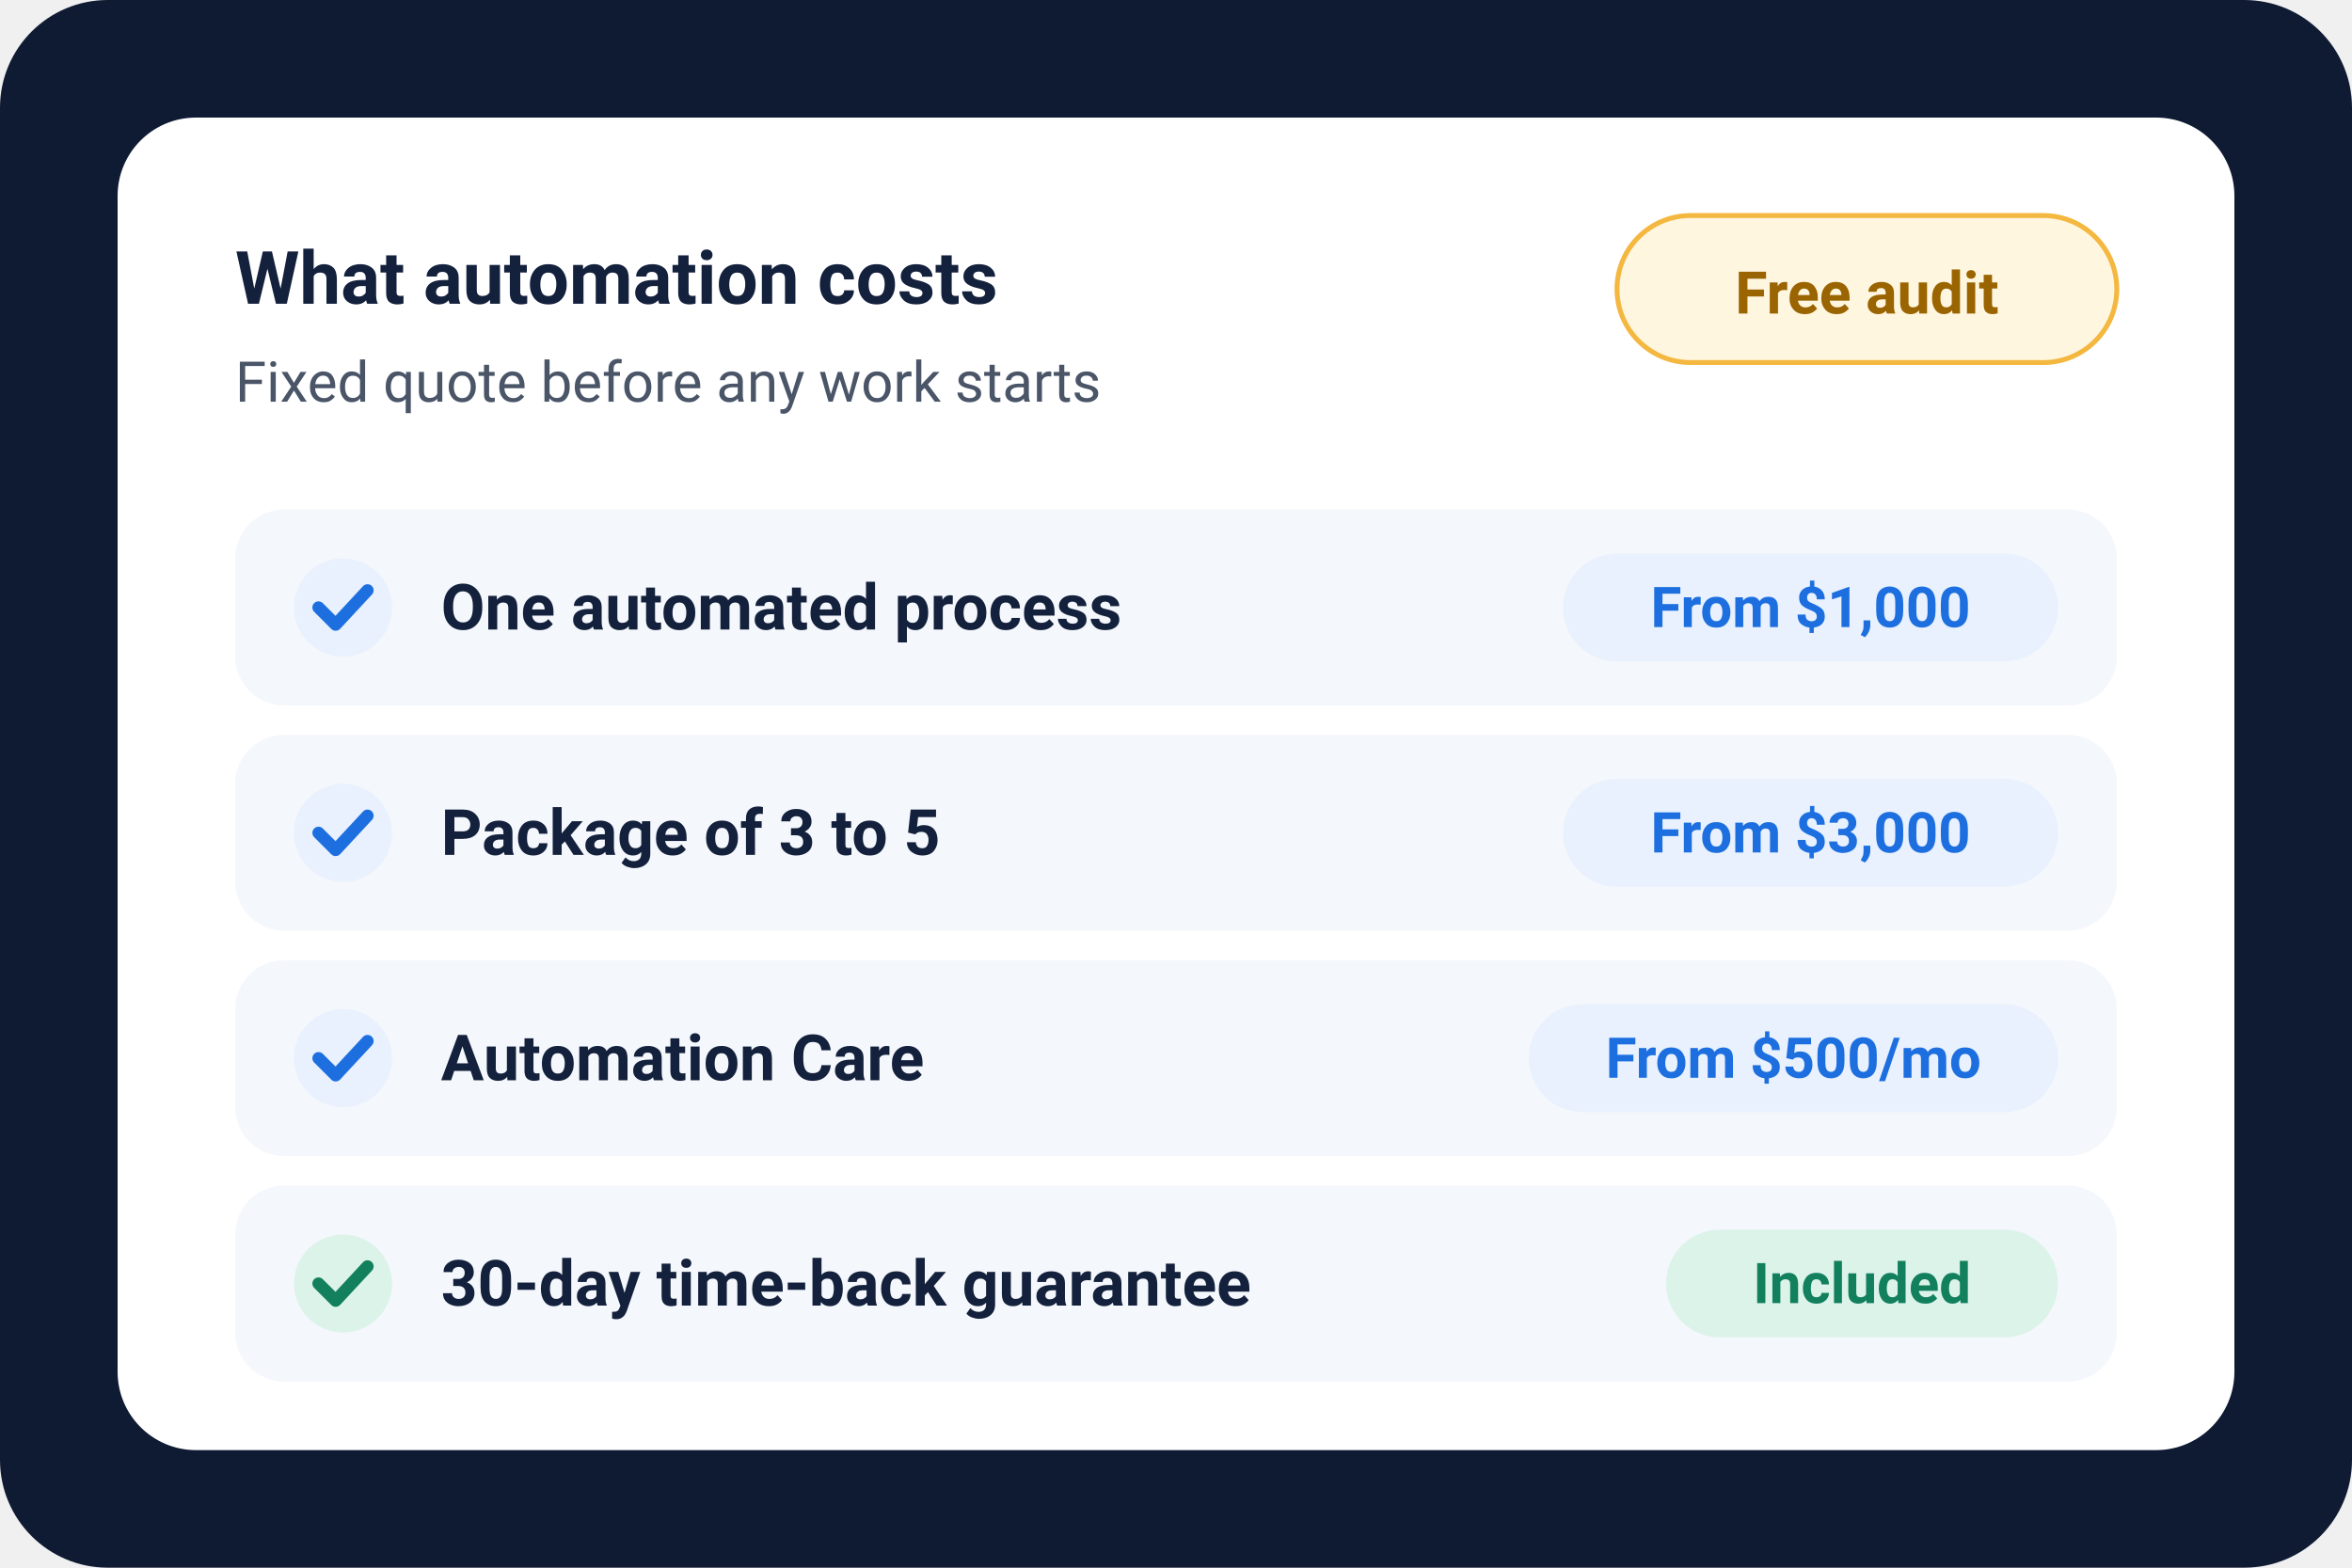
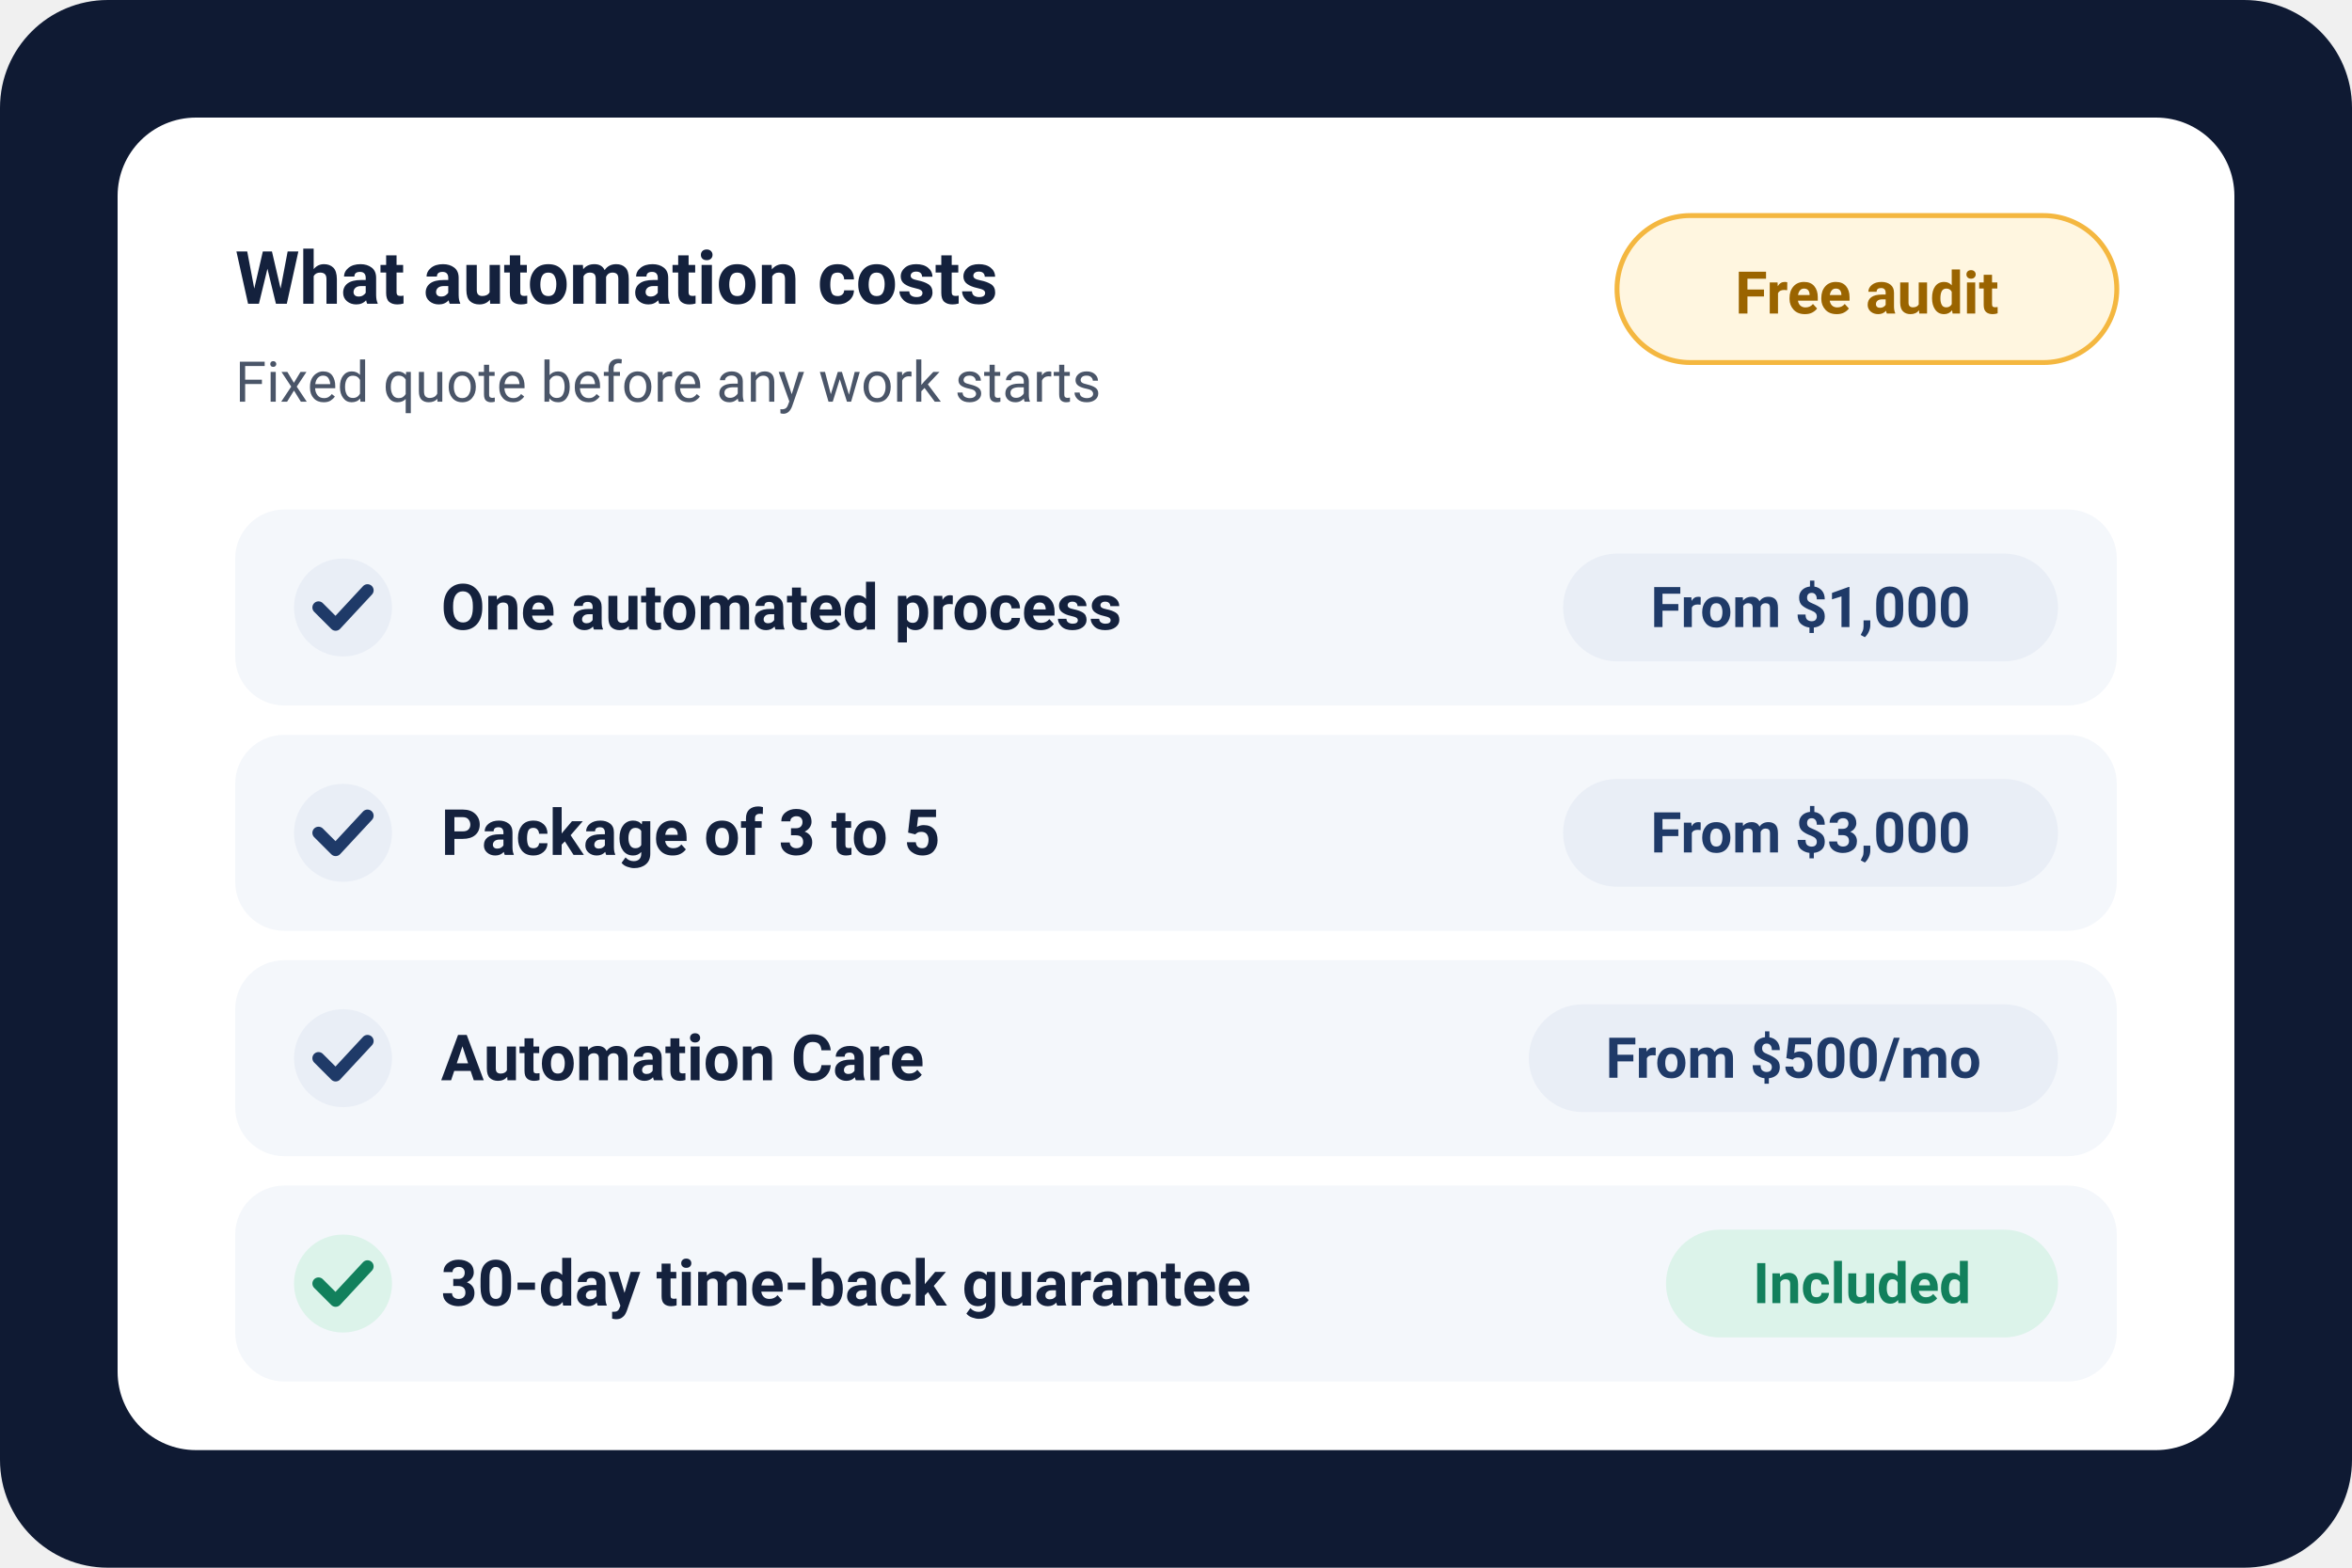
<svg xmlns="http://www.w3.org/2000/svg" viewBox="0 0 480 320" role="img" aria-label="Illustration of the three ways to buy automation: a single process from $1,000, a package from $3,000, and Automation Care from $500 a month">
  <rect width="480" height="320" rx="22" fill="#0f1a33" />
  <rect x="24" y="24" width="432" height="272" rx="16" fill="#fff" />
  <g font-family="system-ui, -apple-system, Segoe UI, Roboto, sans-serif">
    <text x="48" y="62" font-size="15" font-weight="700" fill="#14213d">What automation costs</text>
    <text x="48" y="82" font-size="11.5" fill="#4a5568">Fixed quote before any work starts</text>
    <rect x="330.0" y="44" width="102.0" height="30" rx="15" fill="#fff6e0" stroke="#f4b740" />
    <text x="381.0" y="64" font-size="12" font-weight="700" fill="#9a6400" text-anchor="middle">Free audit</text>
    <rect x="48" y="104" width="384" height="40" rx="10" fill="#f4f7fb" />
-     <circle cx="70" cy="124" r="10" fill="#e8f1fd" />
-     <path d="M65 124l3.5 3.5 6.5-7" stroke="#1d6fe0" stroke-width="2.5" fill="none" stroke-linecap="round" stroke-linejoin="round" />
+     <circle cx="70" cy="124" r="10" fill="#e9eef6" />
+     <path d="M65 124l3.5 3.5 6.5-7" stroke="#1f3a68" stroke-width="2.5" fill="none" stroke-linecap="round" stroke-linejoin="round" />
    <text x="90" y="128.5" font-size="13" font-weight="600" fill="#14213d">One automated process</text>
-     <rect x="319" y="113" width="101" height="22" rx="11" fill="#e8f1fd" />
-     <text x="369.5" y="128" font-size="11.5" font-weight="700" fill="#1d6fe0" text-anchor="middle">From $1,000</text>
+     <rect x="319" y="113" width="101" height="22" rx="11" fill="#e9eef6" />
+     <text x="369.5" y="128" font-size="11.5" font-weight="700" fill="#1f3a68" text-anchor="middle">From $1,000</text>
    <rect x="48" y="150" width="384" height="40" rx="10" fill="#f4f7fb" />
-     <circle cx="70" cy="170" r="10" fill="#e8f1fd" />
-     <path d="M65 170l3.5 3.5 6.5-7" stroke="#1d6fe0" stroke-width="2.5" fill="none" stroke-linecap="round" stroke-linejoin="round" />
+     <circle cx="70" cy="170" r="10" fill="#e9eef6" />
+     <path d="M65 170l3.5 3.5 6.5-7" stroke="#1f3a68" stroke-width="2.5" fill="none" stroke-linecap="round" stroke-linejoin="round" />
    <text x="90" y="174.5" font-size="13" font-weight="600" fill="#14213d">Package of 3 to 5</text>
-     <rect x="319" y="159" width="101" height="22" rx="11" fill="#e8f1fd" />
-     <text x="369.5" y="174" font-size="11.5" font-weight="700" fill="#1d6fe0" text-anchor="middle">From $3,000</text>
+     <rect x="319" y="159" width="101" height="22" rx="11" fill="#e9eef6" />
+     <text x="369.5" y="174" font-size="11.5" font-weight="700" fill="#1f3a68" text-anchor="middle">From $3,000</text>
    <rect x="48" y="196" width="384" height="40" rx="10" fill="#f4f7fb" />
-     <circle cx="70" cy="216" r="10" fill="#e8f1fd" />
-     <path d="M65 216l3.5 3.5 6.5-7" stroke="#1d6fe0" stroke-width="2.5" fill="none" stroke-linecap="round" stroke-linejoin="round" />
+     <circle cx="70" cy="216" r="10" fill="#e9eef6" />
+     <path d="M65 216l3.5 3.5 6.5-7" stroke="#1f3a68" stroke-width="2.5" fill="none" stroke-linecap="round" stroke-linejoin="round" />
    <text x="90" y="220.5" font-size="13" font-weight="600" fill="#14213d">Automation Care</text>
-     <rect x="312" y="205" width="108" height="22" rx="11" fill="#e8f1fd" />
-     <text x="366.0" y="220" font-size="11.5" font-weight="700" fill="#1d6fe0" text-anchor="middle">From $500/mo</text>
+     <rect x="312" y="205" width="108" height="22" rx="11" fill="#e9eef6" />
+     <text x="366.0" y="220" font-size="11.5" font-weight="700" fill="#1f3a68" text-anchor="middle">From $500/mo</text>
    <rect x="48" y="242" width="384" height="40" rx="10" fill="#f4f7fb" />
    <circle cx="70" cy="262" r="10" fill="#dcf3ea" />
    <path d="M65 262l3.5 3.5 6.5-7" stroke="#12805c" stroke-width="2.5" fill="none" stroke-linecap="round" stroke-linejoin="round" />
    <text x="90" y="266.5" font-size="13" font-weight="600" fill="#14213d">30-day time-back guarantee</text>
    <rect x="340" y="251" width="80" height="22" rx="11" fill="#dcf3ea" />
    <text x="380.0" y="266" font-size="11.5" font-weight="700" fill="#12805c" text-anchor="middle">Included</text>
  </g>
</svg>
